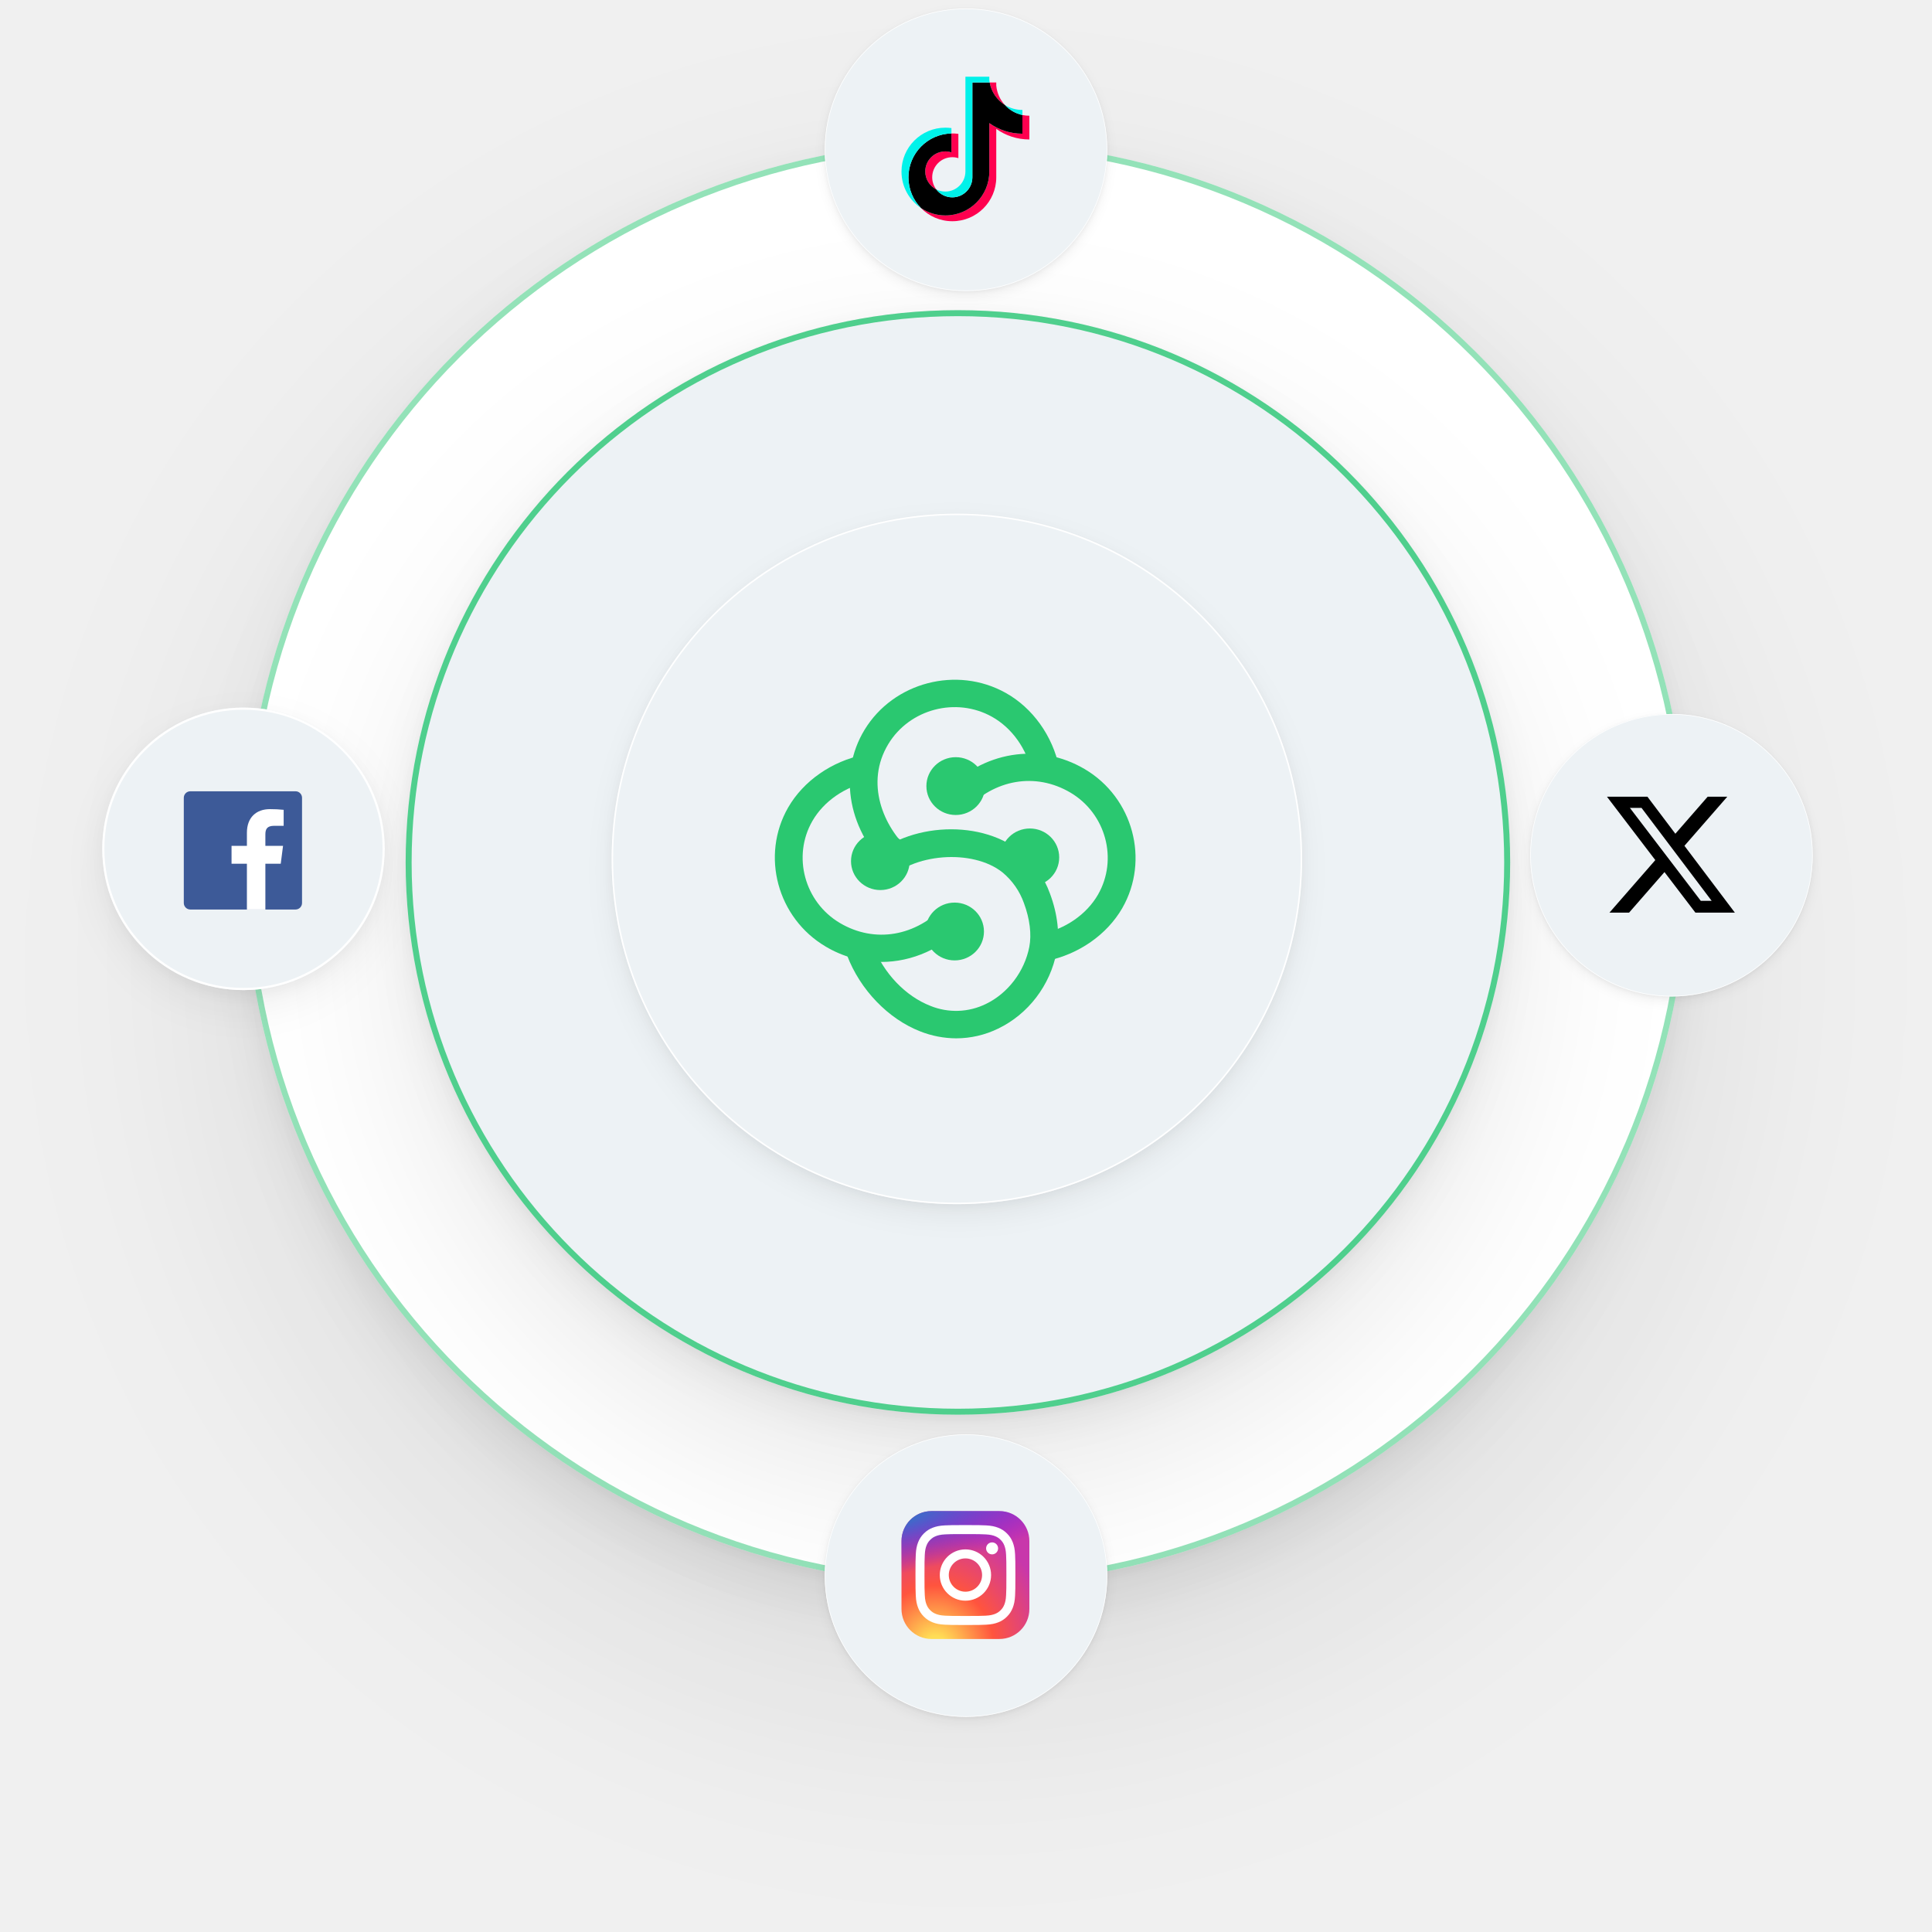
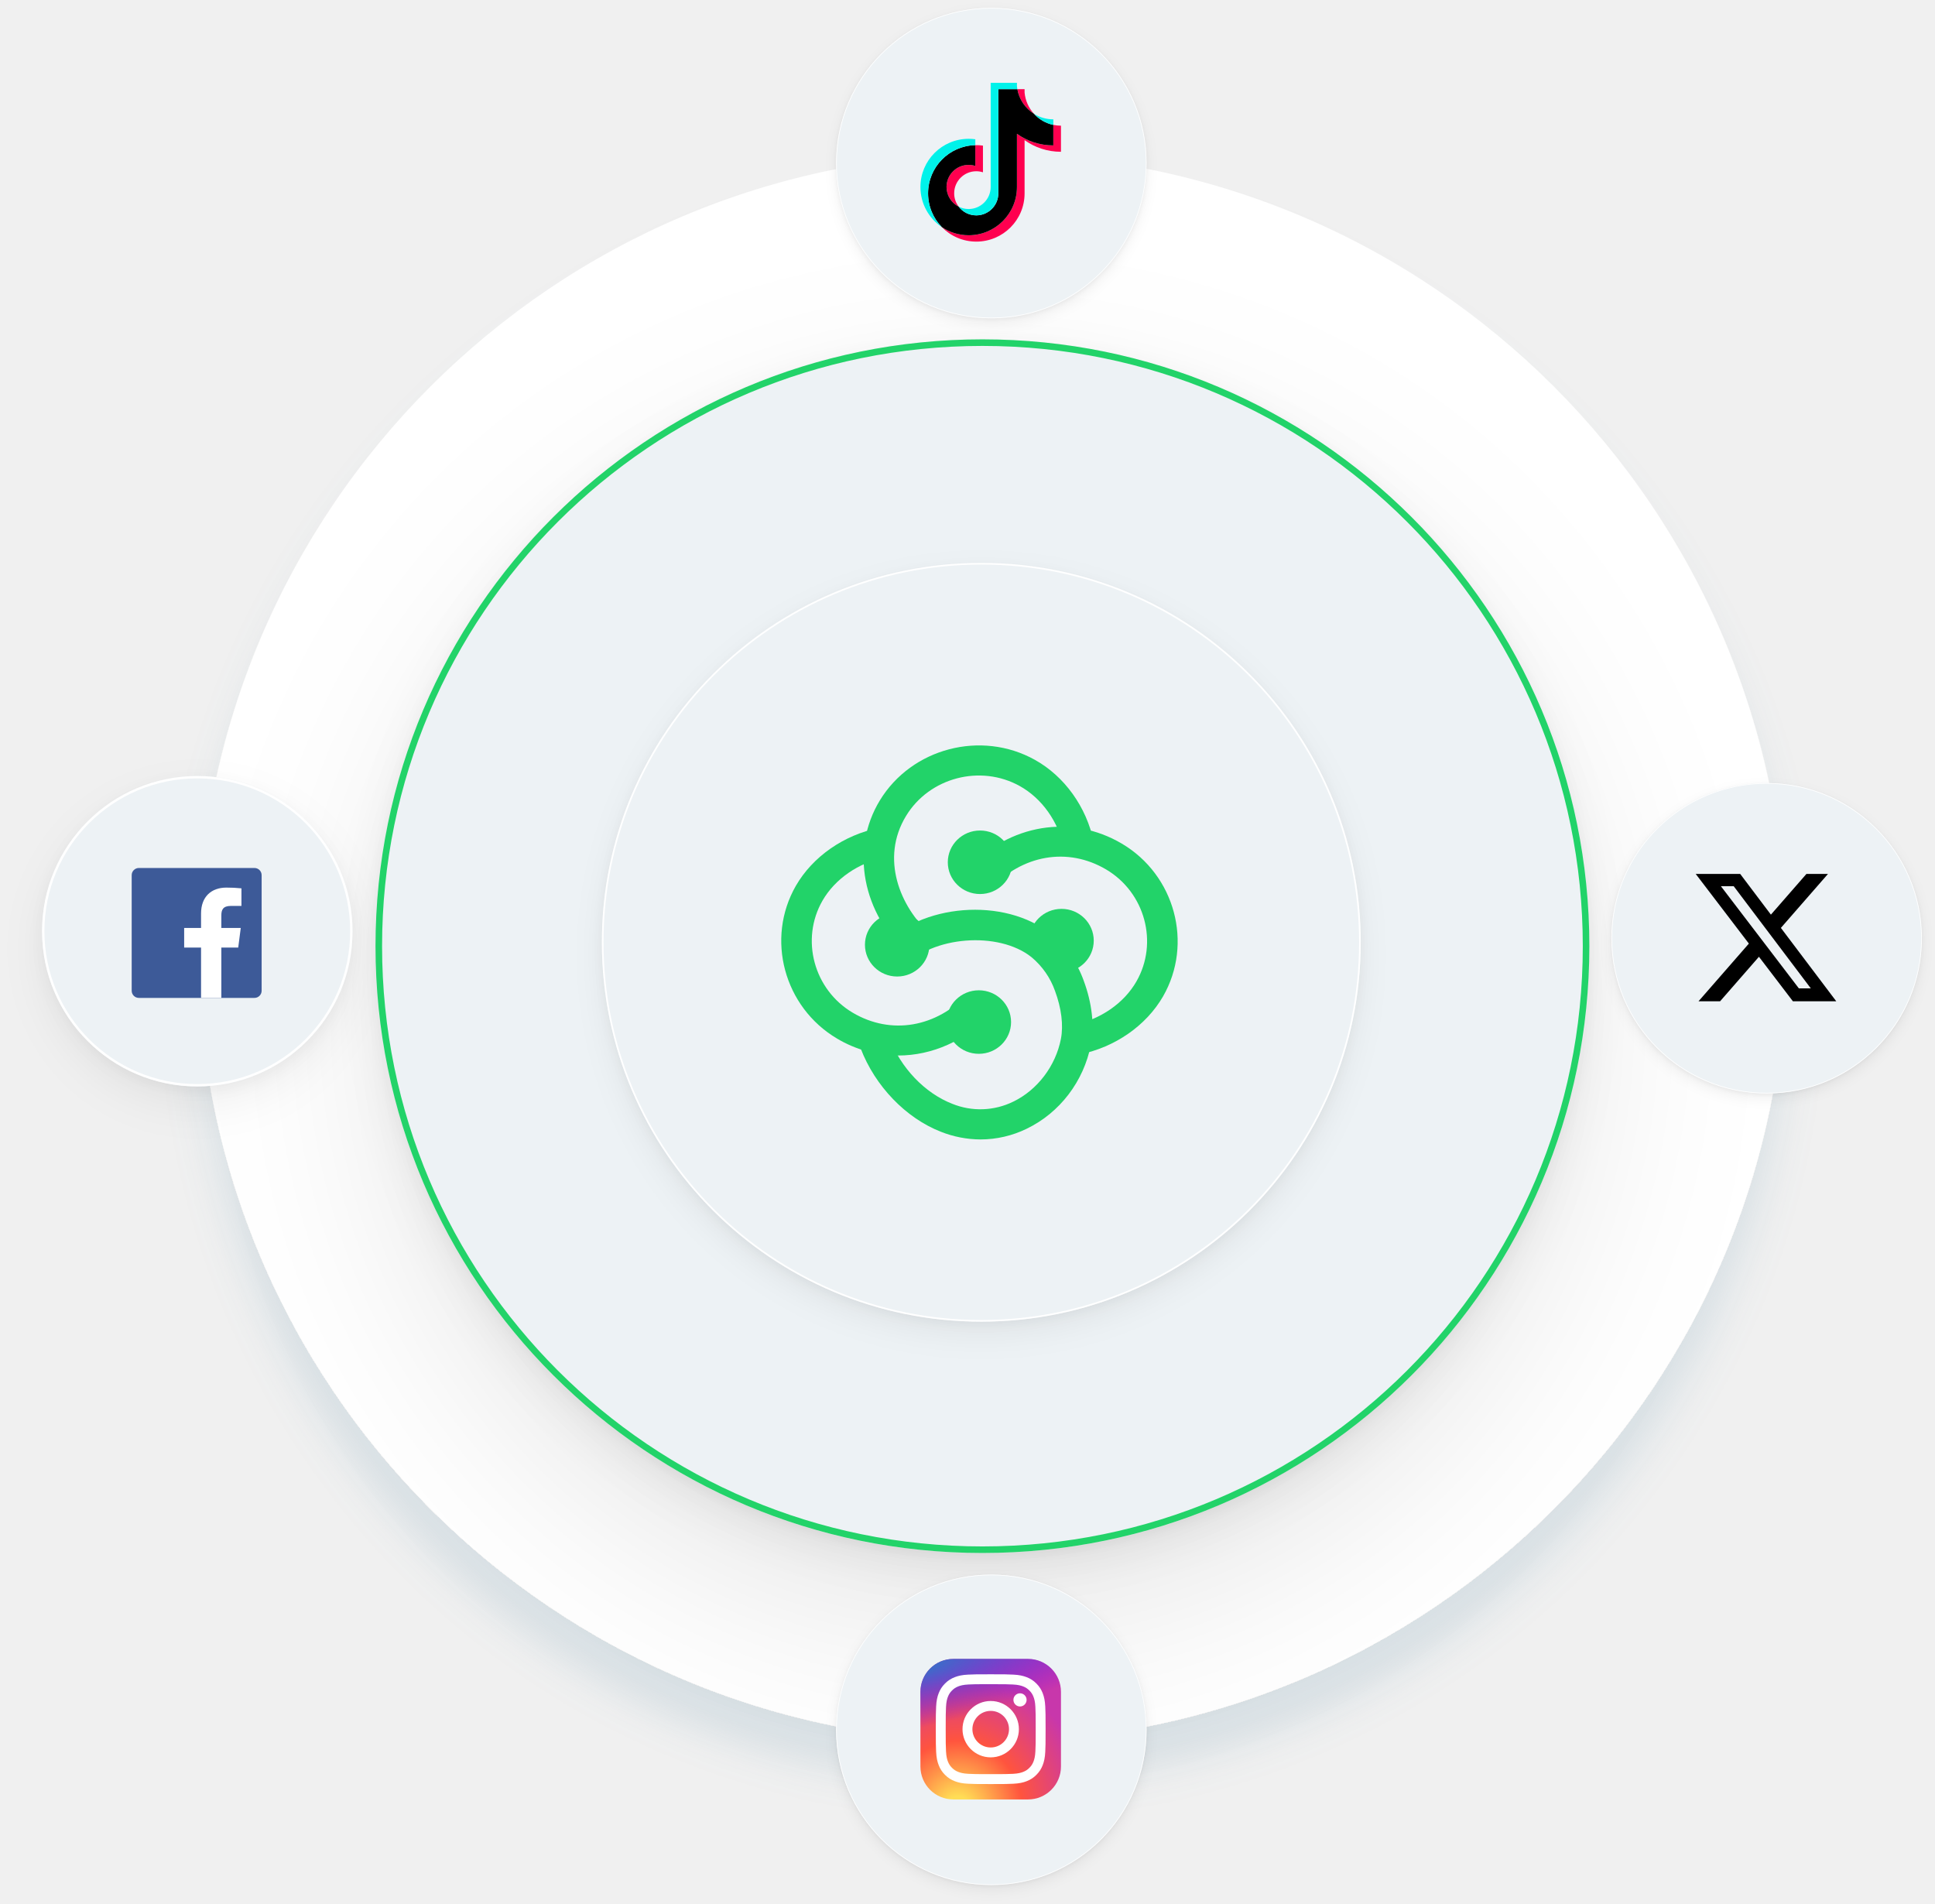
- <svg xmlns="http://www.w3.org/2000/svg" width="907" height="907" viewBox="0 0 907 907" fill="none">
-   <g filter="url(#filter0_ddd_202_2946)">
-     <ellipse cx="453.56" cy="405.234" rx="338.903" ry="338.903" fill="white" />
-     <path d="M791.06 405.234C791.06 591.63 639.957 742.735 453.56 742.735C267.164 742.735 116.06 591.63 116.06 405.234C116.06 218.838 267.164 67.734 453.56 67.734C639.957 67.734 791.06 218.838 791.06 405.234Z" stroke="#29C673" stroke-opacity="0.5" stroke-width="2.805" />
+ <svg xmlns="http://www.w3.org/2000/svg" width="736" height="724" viewBox="0 0 736 724" fill="none">
+   <g filter="url(#filter0_d_202_2946)">
+     <ellipse cx="377.376" cy="360.469" rx="302.023" ry="301.977" fill="white" />
  </g>
  <g filter="url(#filter1_ddd_202_2946)">
-     <ellipse cx="449.702" cy="404.884" rx="259.264" ry="259.264" fill="#EDF2F5" />
-     <path d="M707.563 404.884C707.563 547.297 592.115 662.746 449.702 662.746C307.289 662.746 191.84 547.297 191.84 404.884C191.84 262.471 307.289 147.022 449.702 147.022C592.115 147.022 707.563 262.471 707.563 404.884Z" stroke="#29C673" stroke-opacity="0.8" stroke-width="2.805" />
+     <ellipse cx="373.68" cy="359.897" rx="230.852" ry="230.816" fill="#EDF2F5" />
+     <path d="M603.283 359.897C603.283 486.683 500.486 589.464 373.68 589.464C246.873 589.464 144.077 486.683 144.077 359.897C144.077 233.11 246.873 130.329 373.68 130.329C500.486 130.329 603.283 233.11 603.283 359.897Z" stroke="#22D369" stroke-width="2.497" />
  </g>
  <g filter="url(#filter2_dd_202_2946)">
-     <ellipse cx="449.222" cy="403.221" rx="162.084" ry="162.084" fill="#EDF2F5" />
-     <path d="M610.955 403.221C610.955 492.544 538.544 564.954 449.222 564.954C359.899 564.954 287.488 492.544 287.488 403.221C287.488 313.898 359.899 241.487 449.222 241.487C538.544 241.487 610.955 313.898 610.955 403.221Z" stroke="white" stroke-width="0.701" />
+     <ellipse cx="373.252" cy="358.416" rx="144.321" ry="144.299" fill="#EDF2F5" />
+     <path d="M517.261 358.416C517.261 437.938 452.786 502.403 373.252 502.403C293.718 502.403 229.243 437.938 229.243 358.416C229.243 278.894 293.718 214.429 373.252 214.429C452.786 214.429 517.261 278.894 517.261 358.416Z" stroke="white" stroke-width="0.624" />
  </g>
  <g clip-path="url(#clip0_202_2946)">
-     <path d="M418.481 409.027C398.322 390.86 393.14 363.542 405.883 342.602C419.481 320.254 449.189 312.483 472.115 325.272C484.775 332.329 494.158 345.424 497.249 360.32L484.464 362.903C482.119 351.611 475.095 341.732 465.678 336.483C448.865 327.101 427.043 332.819 417.074 349.238C405.973 367.479 414.583 388.107 427.284 399.549L418.481 409.027Z" fill="#2AC870" />
-     <path d="M491.267 451.118L488.653 438.507C500.112 436.195 510.13 429.274 515.463 419.993C524.984 403.425 519.174 381.92 502.52 372.096C486.155 362.448 466.727 365.759 452.977 380.601L443.38 371.926C461.222 352.699 487.701 348.334 509.267 361.082C531.945 374.482 539.831 403.758 526.853 426.35C519.657 438.806 506.37 448.073 491.267 451.118Z" fill="#2AC870" />
-     <path d="M448.677 382.606C456.283 382.606 462.448 376.53 462.448 369.036C462.448 361.541 456.283 355.465 448.677 355.465C441.072 355.465 434.907 361.541 434.907 369.036C434.907 376.53 441.072 382.606 448.677 382.606Z" fill="#2AC870" />
-     <path d="M448.161 450.873C455.767 450.873 461.932 444.797 461.932 437.303C461.932 429.808 455.767 423.732 448.161 423.732C440.556 423.732 434.391 429.808 434.391 437.303C434.391 444.797 440.556 450.873 448.161 450.873Z" fill="#2AC870" />
-     <path d="M413.286 417.845C420.891 417.845 427.057 411.769 427.057 404.274C427.057 396.78 420.891 390.704 413.286 390.704C405.68 390.704 399.515 396.78 399.515 404.274C399.515 411.769 405.68 417.845 413.286 417.845Z" fill="#2AC870" />
-     <path d="M483.484 416.084C491.089 416.084 497.255 410.008 497.255 402.514C497.255 395.019 491.089 388.943 483.484 388.943C475.879 388.943 469.713 395.019 469.713 402.514C469.713 410.008 475.879 416.084 483.484 416.084Z" fill="#2AC870" />
-     <path d="M413.713 451.601C404.502 451.576 395.473 449.072 387.6 444.36C364.922 430.953 357.03 401.677 370.007 379.091C377.182 366.629 390.477 357.369 405.572 354.316L408.194 366.914C396.741 369.233 386.717 376.154 381.384 385.428C371.863 401.996 377.672 423.501 394.327 433.325C410.678 442.986 430.119 439.655 443.869 424.834L453.528 433.509C442.469 445.393 428.146 451.594 413.713 451.601Z" fill="#2AC870" />
-     <path d="M448.899 487.458C443.091 487.432 437.341 486.317 431.955 484.174C416.977 478.327 403.841 464.682 397.68 448.575L409.892 444.041C414.797 456.863 425.07 467.66 436.798 472.222C440.958 473.915 445.438 474.71 449.935 474.552C454.433 474.393 458.844 473.286 462.87 471.304C473.178 466.334 480.974 456.068 483.223 444.517C484.354 438.683 483.457 431.388 480.698 423.977C478.726 418.395 475.275 413.435 470.701 409.611C456.62 398.305 428.023 400.555 416.066 413.901C415.965 414.015 415.862 414.137 415.756 414.269L405.662 406.11C405.863 405.872 406.063 405.634 406.27 405.43C423.131 386.604 459.124 383.755 478.945 399.671C485.335 404.95 490.17 411.823 492.944 419.572C496.517 429.144 497.614 438.873 496.035 446.964C492.985 462.642 482.733 476.07 468.61 482.882C462.485 485.882 455.74 487.447 448.899 487.458Z" fill="#2AC870" />
+     <path d="M345.88 363.585C327.93 347.412 323.317 323.091 334.663 304.449C346.771 284.553 373.223 277.635 393.636 289.02C404.909 295.303 413.264 306.961 416.016 320.222L404.633 322.522C402.544 312.469 396.29 303.674 387.905 299.001C372.934 290.648 353.504 295.739 344.627 310.356C334.743 326.596 342.409 344.96 353.719 355.147L345.88 363.585Z" fill="#22D369" />
+     <path d="M410.689 401.058L408.361 389.83C418.565 387.772 427.485 381.61 432.233 373.348C440.711 358.598 435.538 339.453 420.709 330.706C406.137 322.117 388.838 325.065 376.595 338.278L368.05 330.555C383.936 313.438 407.513 309.552 426.717 320.901C446.909 332.831 453.931 358.894 442.375 379.008C435.968 390.096 424.137 398.346 410.689 401.058Z" fill="#22D369" />
+     <path d="M372.767 340.063C379.539 340.063 385.029 334.654 385.029 327.982C385.029 321.309 379.539 315.9 372.767 315.9C365.996 315.9 360.506 321.309 360.506 327.982C360.506 334.654 365.996 340.063 372.767 340.063Z" fill="#22D369" />
+     <path d="M372.308 400.84C379.08 400.84 384.57 395.431 384.57 388.758C384.57 382.086 379.08 376.677 372.308 376.677C365.536 376.677 360.046 382.086 360.046 388.758C360.046 395.431 365.536 400.84 372.308 400.84Z" fill="#22D369" />
+     <path d="M341.254 371.435C348.026 371.435 353.516 366.026 353.516 359.354C353.516 352.681 348.026 347.272 341.254 347.272C334.482 347.272 328.993 352.681 328.993 359.354C328.993 366.026 334.482 371.435 341.254 371.435Z" fill="#22D369" />
+     <path d="M403.76 369.868C410.532 369.868 416.021 364.459 416.021 357.786C416.021 351.114 410.532 345.705 403.76 345.705C396.988 345.705 391.498 351.114 391.498 357.786C391.498 364.459 396.988 369.868 403.76 369.868Z" fill="#22D369" />
+     <path d="M341.635 401.487C333.433 401.465 325.393 399.236 318.383 395.041C298.191 383.105 291.163 357.041 302.718 336.934C309.107 325.839 320.945 317.595 334.386 314.877L336.72 326.093C326.523 328.157 317.597 334.319 312.848 342.575C304.371 357.326 309.543 376.471 324.373 385.217C338.932 393.818 356.243 390.852 368.486 377.657L377.086 385.381C367.239 395.961 354.486 401.481 341.635 401.487Z" fill="#22D369" />
+     <path d="M372.965 433.41C367.793 433.387 362.673 432.395 357.878 430.487C344.541 425.281 332.845 413.133 327.359 398.794L338.232 394.757C342.6 406.172 351.747 415.784 362.19 419.846C365.894 421.354 369.883 422.061 373.888 421.92C377.892 421.779 381.82 420.793 385.405 419.029C394.583 414.604 401.524 405.464 403.527 395.18C404.534 389.987 403.736 383.492 401.279 376.895C399.523 371.925 396.45 367.509 392.377 364.105C379.839 354.039 354.376 356.043 343.73 367.925C343.64 368.026 343.548 368.134 343.454 368.251L334.466 360.988C334.645 360.776 334.823 360.564 335.007 360.383C350.021 343.623 382.069 341.086 399.718 355.256C405.408 359.956 409.712 366.074 412.183 372.973C415.365 381.495 416.341 390.157 414.935 397.359C412.219 411.317 403.091 423.272 390.516 429.337C385.062 432.007 379.056 433.401 372.965 433.41Z" fill="#22D369" />
  </g>
  <g filter="url(#filter3_dd_202_2946)">
-     <ellipse cx="453.502" cy="70.307" rx="66.307" ry="66.307" fill="#EDF2F5" />
-     <path d="M519.666 70.307C519.666 106.848 490.044 136.471 453.502 136.471C416.961 136.471 387.339 106.848 387.339 70.307C387.339 33.766 416.961 4.143 453.502 4.143C490.044 4.143 519.666 33.766 519.666 70.307Z" stroke="white" stroke-width="0.287" />
+     <ellipse cx="377.064" cy="62.032" rx="59.041" ry="59.032" fill="#EDF2F5" />
+     <path d="M435.977 62.032C435.977 94.563 409.601 120.935 377.064 120.935C344.527 120.935 318.151 94.563 318.151 62.032C318.151 29.5 344.527 3.128 377.064 3.128C409.601 3.128 435.977 29.5 435.977 62.032Z" stroke="white" stroke-width="0.255" />
  </g>
  <g clip-path="url(#clip1_202_2946)">
-     <path d="M467.707 60.506C472.087 63.636 477.453 65.477 483.248 65.477V54.331C482.151 54.331 481.057 54.217 479.984 53.989V62.763C474.189 62.763 468.824 60.922 464.443 57.793V80.539C464.443 91.918 455.214 101.142 443.83 101.142C439.582 101.142 435.634 99.859 432.354 97.657C436.097 101.483 441.317 103.856 447.092 103.856C458.477 103.856 467.707 94.632 467.707 83.252V60.506H467.707ZM471.733 49.261C469.495 46.817 468.025 43.658 467.707 40.166V38.732H464.614C465.392 43.17 468.048 46.962 471.733 49.261ZM439.554 88.926C438.304 87.287 437.628 85.281 437.631 83.22C437.631 78.016 441.852 73.796 447.06 73.796C448.031 73.795 448.996 73.944 449.921 74.237V62.842C448.84 62.694 447.749 62.631 446.658 62.654V71.524C445.733 71.23 444.767 71.082 443.796 71.082C438.588 71.082 434.367 75.302 434.367 80.507C434.367 84.187 436.477 87.373 439.554 88.926Z" fill="#FF004F" />
-     <path d="M464.443 57.792C468.825 60.922 474.19 62.763 479.985 62.763V53.989C476.75 53.3 473.886 51.611 471.733 49.261C468.048 46.962 465.393 43.17 464.614 38.732H456.49V83.252C456.471 88.442 452.257 92.645 447.06 92.645C443.998 92.645 441.277 91.186 439.554 88.925C436.478 87.373 434.367 84.187 434.367 80.507C434.367 75.302 438.589 71.083 443.797 71.083C444.794 71.083 445.756 71.238 446.658 71.524V62.654C435.474 62.885 426.479 72.019 426.479 83.252C426.479 88.86 428.719 93.943 432.355 97.658C435.634 99.859 439.582 101.143 443.83 101.143C455.214 101.143 464.444 91.918 464.444 80.539V57.793L464.443 57.792Z" fill="black" />
-     <path d="M479.985 53.989V51.617C477.068 51.621 474.208 50.805 471.733 49.261C473.924 51.658 476.809 53.311 479.985 53.989V53.989ZM464.614 38.732C464.54 38.308 464.483 37.881 464.443 37.452V36.018H453.226V80.539C453.208 85.729 448.994 89.931 443.796 89.931C442.323 89.933 440.87 89.589 439.554 88.926C441.277 91.186 443.998 92.644 447.06 92.644C452.257 92.644 456.471 88.442 456.49 83.252V38.732H464.614V38.732ZM446.659 62.654V60.129C445.721 60.001 444.776 59.936 443.83 59.937C432.445 59.937 423.216 69.161 423.216 80.539C423.216 87.673 426.843 93.959 432.355 97.657C428.72 93.943 426.48 88.859 426.48 83.252C426.48 72.019 435.474 62.885 446.659 62.654Z" fill="#00F2EA" />
+     <path d="M389.712 53.306C393.612 56.092 398.39 57.731 403.55 57.731V47.808C402.574 47.808 401.6 47.706 400.644 47.504V55.315C395.484 55.315 390.707 53.676 386.806 50.89V71.141C386.806 81.271 378.588 89.483 368.451 89.483C364.669 89.483 361.154 88.341 358.233 86.381C361.566 89.786 366.215 91.899 371.357 91.899C381.494 91.899 389.712 83.687 389.712 73.556V53.306H389.712ZM393.297 43.295C391.304 41.118 389.995 38.306 389.712 35.197V33.921H386.958C387.651 37.872 390.016 41.248 393.297 43.295ZM364.645 78.607C363.531 77.148 362.929 75.363 362.932 73.527C362.932 68.894 366.691 65.137 371.328 65.137C372.192 65.137 373.051 65.27 373.875 65.531V55.385C372.912 55.254 371.941 55.197 370.97 55.218V63.115C370.146 62.853 369.286 62.721 368.422 62.722C363.785 62.722 360.026 66.478 360.026 71.112C360.026 74.388 361.905 77.225 364.645 78.607Z" fill="#FF004F" />
+     <path d="M386.806 50.89C390.708 53.676 395.485 55.315 400.645 55.315V47.504C397.764 46.891 395.215 45.387 393.297 43.295C390.016 41.248 387.652 37.872 386.958 33.921H379.725V73.556C379.708 78.177 375.956 81.918 371.328 81.918C368.602 81.918 366.179 80.619 364.645 78.607C361.905 77.225 360.026 74.388 360.026 71.112C360.026 66.479 363.785 62.722 368.422 62.722C369.311 62.722 370.167 62.86 370.97 63.115V55.218C361.012 55.424 353.003 63.556 353.003 73.556C353.003 78.549 354.997 83.074 358.234 86.381C361.154 88.34 364.67 89.484 368.452 89.484C378.589 89.484 386.807 81.271 386.807 71.141V50.89L386.806 50.89Z" fill="black" />
+     <path d="M400.644 47.504V45.392C398.047 45.396 395.501 44.669 393.297 43.295C395.248 45.429 397.817 46.901 400.644 47.504V47.504ZM386.958 33.921C386.892 33.543 386.841 33.163 386.806 32.781V31.505H376.818V71.141C376.802 75.761 373.05 79.502 368.422 79.502C367.11 79.504 365.816 79.198 364.644 78.607C366.179 80.619 368.601 81.918 371.328 81.918C375.955 81.918 379.708 78.177 379.724 73.556V33.921H386.958V33.921ZM370.971 55.218V52.97C370.136 52.856 369.295 52.799 368.452 52.799C358.314 52.799 350.097 61.011 350.097 71.141C350.097 77.492 353.326 83.088 358.234 86.381C354.997 83.074 353.003 78.548 353.003 73.556C353.003 63.556 361.012 55.424 370.971 55.218Z" fill="#00F2EA" />
  </g>
  <g filter="url(#filter4_dd_202_2946)">
-     <ellipse cx="453.502" cy="739.693" rx="66.307" ry="66.307" fill="#EDF2F5" />
-     <path d="M519.666 739.693C519.666 776.234 490.044 805.856 453.502 805.856C416.961 805.856 387.339 776.234 387.339 739.693C387.339 703.152 416.961 673.529 453.502 673.529C490.044 673.529 519.666 703.152 519.666 739.693Z" stroke="white" stroke-width="0.287" />
+     <ellipse cx="377.064" cy="657.969" rx="59.041" ry="59.032" fill="#EDF2F5" />
+     <path d="M435.977 657.968C435.977 690.5 409.601 716.872 377.064 716.872C344.527 716.872 318.151 690.5 318.151 657.968C318.151 625.437 344.527 599.065 377.064 599.065C409.601 599.065 435.977 625.437 435.977 657.968Z" stroke="white" stroke-width="0.255" />
  </g>
  <g clip-path="url(#clip2_202_2946)">
-     <path d="M469.18 709.406H437.286C429.515 709.406 423.216 715.706 423.216 723.477V755.37C423.216 763.141 429.515 769.441 437.286 769.441H469.18C476.951 769.441 483.25 763.141 483.25 755.37V723.477C483.25 715.706 476.951 709.406 469.18 709.406Z" fill="url(#paint0_radial_202_2946)" />
-     <path d="M469.18 709.406H437.286C429.515 709.406 423.216 715.706 423.216 723.477V755.37C423.216 763.141 429.515 769.441 437.286 769.441H469.18C476.951 769.441 483.25 763.141 483.25 755.37V723.477C483.25 715.706 476.951 709.406 469.18 709.406Z" fill="url(#paint1_radial_202_2946)" />
-     <path d="M453.235 715.973C446.867 715.973 446.067 716.001 443.566 716.114C441.069 716.229 439.365 716.624 437.874 717.204C436.331 717.803 435.023 718.604 433.72 719.908C432.415 721.212 431.614 722.52 431.013 724.062C430.431 725.553 430.036 727.258 429.923 729.754C429.812 732.255 429.782 733.055 429.782 739.424C429.782 745.793 429.81 746.59 429.924 749.091C430.039 751.588 430.434 753.292 431.013 754.783C431.613 756.326 432.414 757.634 433.718 758.937C435.021 760.242 436.33 761.045 437.871 761.644C439.363 762.224 441.068 762.619 443.564 762.733C446.065 762.847 446.864 762.875 453.233 762.875C459.602 762.875 460.399 762.847 462.9 762.733C465.397 762.619 467.103 762.224 468.595 761.644C470.137 761.045 471.443 760.242 472.746 758.937C474.051 757.634 474.852 756.326 475.453 754.784C476.029 753.292 476.425 751.587 476.543 749.092C476.655 746.59 476.684 745.793 476.684 739.424C476.684 733.055 476.655 732.256 476.543 729.754C476.425 727.258 476.029 725.554 475.453 724.063C474.852 722.52 474.051 721.212 472.746 719.908C471.442 718.604 470.137 717.802 468.594 717.204C467.099 716.624 465.394 716.229 462.897 716.114C460.395 716.001 459.599 715.973 453.228 715.973H453.235ZM451.132 720.199C451.756 720.198 452.453 720.199 453.235 720.199C459.497 720.199 460.239 720.221 462.712 720.334C464.998 720.438 466.239 720.82 467.066 721.141C468.16 721.566 468.94 722.074 469.761 722.895C470.582 723.716 471.09 724.498 471.516 725.592C471.837 726.418 472.219 727.659 472.323 729.945C472.436 732.417 472.46 733.16 472.46 739.419C472.46 745.677 472.436 746.42 472.323 748.892C472.219 751.178 471.837 752.419 471.516 753.245C471.091 754.339 470.582 755.119 469.761 755.939C468.94 756.76 468.161 757.268 467.066 757.693C466.24 758.015 464.998 758.396 462.712 758.501C460.239 758.613 459.497 758.638 453.235 758.638C446.973 758.638 446.231 758.613 443.759 758.501C441.473 758.396 440.232 758.014 439.404 757.692C438.31 757.267 437.528 756.759 436.708 755.939C435.887 755.118 435.379 754.338 434.953 753.243C434.632 752.417 434.249 751.176 434.145 748.89C434.033 746.418 434.01 745.675 434.01 739.413C434.01 733.15 434.033 732.412 434.145 729.939C434.25 727.653 434.632 726.412 434.953 725.585C435.378 724.491 435.887 723.709 436.708 722.888C437.529 722.068 438.31 721.559 439.405 721.134C440.231 720.811 441.473 720.43 443.759 720.325C445.923 720.227 446.761 720.198 451.132 720.193V720.199ZM465.753 724.093C464.2 724.093 462.939 725.352 462.939 726.906C462.939 728.459 464.2 729.72 465.753 729.72C467.307 729.72 468.568 728.459 468.568 726.906C468.568 725.352 467.307 724.092 465.753 724.092V724.093ZM453.235 727.381C446.585 727.381 441.192 732.773 441.192 739.424C441.192 746.075 446.585 751.465 453.235 751.465C459.886 751.465 465.277 746.075 465.277 739.424C465.277 732.773 459.886 727.381 453.235 727.381H453.235ZM453.235 731.607C457.552 731.607 461.052 735.106 461.052 739.424C461.052 743.741 457.552 747.241 453.235 747.241C448.918 747.241 445.418 743.741 445.418 739.424C445.418 735.106 448.918 731.607 453.235 731.607Z" fill="white" />
+     <path d="M391.024 631.005H362.625C355.706 631.005 350.097 636.614 350.097 643.532V671.926C350.097 678.844 355.706 684.453 362.625 684.453H391.024C397.943 684.453 403.552 678.844 403.552 671.926V643.532C403.552 636.614 397.943 631.005 391.024 631.005Z" fill="url(#paint0_radial_202_2946)" />
+     <path d="M391.024 631.005H362.625C355.706 631.005 350.097 636.614 350.097 643.532V671.926C350.097 678.844 355.706 684.453 362.625 684.453H391.024C397.943 684.453 403.552 678.844 403.552 671.926V643.532C403.552 636.614 397.943 631.005 391.024 631.005Z" fill="url(#paint1_radial_202_2946)" />
+     <path d="M376.826 636.851C371.155 636.851 370.444 636.876 368.216 636.977C365.993 637.079 364.476 637.431 363.148 637.947C361.775 638.48 360.61 639.194 359.449 640.354C358.288 641.515 357.574 642.68 357.039 644.052C356.521 645.38 356.169 646.898 356.069 649.12C355.969 651.347 355.943 652.059 355.943 657.729C355.943 663.399 355.968 664.109 356.069 666.335C356.172 668.558 356.524 670.075 357.04 671.403C357.573 672.776 358.287 673.941 359.448 675.101C360.608 676.263 361.773 676.978 363.146 677.511C364.474 678.027 365.992 678.379 368.215 678.481C370.442 678.582 371.153 678.607 376.824 678.607C382.495 678.607 383.205 678.582 385.432 678.481C387.655 678.379 389.174 678.027 390.503 677.511C391.876 676.978 393.039 676.263 394.199 675.101C395.361 673.941 396.074 672.776 396.609 671.403C397.122 670.075 397.475 668.558 397.579 666.336C397.679 664.109 397.705 663.399 397.705 657.729C397.705 652.059 397.679 651.347 397.579 649.12C397.475 646.897 397.122 645.38 396.609 644.053C396.074 642.68 395.361 641.515 394.199 640.354C393.038 639.193 391.876 638.48 390.501 637.947C389.17 637.431 387.652 637.079 385.429 636.977C383.202 636.876 382.493 636.851 376.82 636.851H376.826ZM374.953 640.613C375.509 640.612 376.129 640.613 376.826 640.613C382.402 640.613 383.062 640.633 385.264 640.733C387.3 640.826 388.405 641.166 389.141 641.452C390.116 641.831 390.81 642.283 391.541 643.014C392.272 643.745 392.724 644.441 393.103 645.415C393.389 646.15 393.73 647.255 393.822 649.29C393.922 651.491 393.944 652.152 393.944 657.724C393.944 663.296 393.922 663.957 393.822 666.158C393.729 668.193 393.389 669.298 393.103 670.033C392.725 671.008 392.272 671.702 391.541 672.432C390.81 673.163 390.116 673.615 389.141 673.993C388.406 674.28 387.3 674.62 385.264 674.713C383.063 674.813 382.402 674.834 376.826 674.834C371.251 674.834 370.59 674.813 368.389 674.713C366.353 674.619 365.248 674.279 364.511 673.993C363.537 673.614 362.841 673.162 362.11 672.431C361.379 671.701 360.927 671.007 360.547 670.032C360.261 669.297 359.921 668.192 359.828 666.156C359.728 663.955 359.708 663.294 359.708 657.719C359.708 652.144 359.728 651.486 359.828 649.285C359.921 647.249 360.261 646.145 360.547 645.409C360.926 644.434 361.379 643.738 362.11 643.008C362.841 642.277 363.537 641.825 364.511 641.445C365.247 641.158 366.353 640.819 368.389 640.726C370.315 640.638 371.061 640.612 374.953 640.608V640.613ZM387.973 644.08C386.589 644.08 385.467 645.201 385.467 646.584C385.467 647.967 386.589 649.09 387.973 649.09C389.356 649.09 390.478 647.967 390.478 646.584C390.478 645.201 389.356 644.079 387.973 644.079V644.08ZM376.826 647.007C370.904 647.007 366.103 651.808 366.103 657.729C366.103 663.65 370.904 668.448 376.826 668.448C382.748 668.448 387.548 663.65 387.548 657.729C387.548 651.808 382.748 647.007 376.826 647.007H376.826ZM376.826 650.769C380.67 650.769 383.787 653.885 383.787 657.729C383.787 661.572 380.67 664.688 376.826 664.688C372.982 664.688 369.866 661.572 369.866 657.729C369.866 653.885 372.982 650.769 376.826 650.769Z" fill="white" />
  </g>
  <g filter="url(#filter5_dd_202_2946)">
-     <ellipse cx="114.307" cy="398.496" rx="66.307" ry="66.307" fill="#EDF2F5" />
-     <path d="M180.114 398.496C180.114 434.841 150.651 464.303 114.307 464.303C77.963 464.303 48.5 434.841 48.5 398.496C48.5 362.152 77.963 332.689 114.307 332.689C150.651 332.689 180.114 362.152 180.114 398.496Z" stroke="white" />
+     <ellipse cx="75.04" cy="354.21" rx="59.041" ry="59.032" fill="#EDF2F5" />
+     <path d="M133.636 354.21C133.636 386.566 107.402 412.796 75.04 412.796C42.679 412.796 16.445 386.566 16.445 354.21C16.445 321.854 42.679 295.624 75.04 295.624C107.402 295.624 133.636 321.854 133.636 354.21Z" stroke="white" stroke-width="0.89" />
  </g>
-   <path d="M138.731 371.476H89.348C87.657 371.476 86.286 372.847 86.286 374.539V423.922C86.286 425.613 87.657 426.985 89.348 426.985H138.731C140.423 426.985 141.794 425.613 141.794 423.922V374.539C141.794 372.847 140.423 371.476 138.731 371.476Z" fill="#3D5A98" />
-   <path d="M124.582 426.98V405.485H131.795L132.874 397.108H124.582V391.761C124.582 389.336 125.257 387.681 128.733 387.681H133.169V380.176C131.021 379.952 128.862 379.846 126.702 379.857C120.314 379.857 115.914 383.75 115.914 390.931V397.108H108.701V405.485H115.914V426.98H124.582Z" fill="white" />
+   <path d="M96.788 330.155H52.817C51.311 330.155 50.09 331.375 50.09 332.881V376.846C50.09 378.352 51.311 379.572 52.817 379.572H96.788C98.294 379.572 99.515 378.352 99.515 376.846V332.881C99.515 331.375 98.294 330.155 96.788 330.155Z" fill="#3D5A98" />
+   <path d="M84.189 379.568V360.431H90.612L91.573 352.974H84.189V348.214C84.189 346.055 84.791 344.581 87.885 344.581H91.836V337.9C89.923 337.701 88.001 337.606 86.077 337.616C80.389 337.616 76.472 341.082 76.472 347.474V352.974H70.049V360.431H76.472V379.568H84.189Z" fill="white" />
  <g filter="url(#filter6_dd_202_2946)">
-     <ellipse cx="784.693" cy="401.498" rx="66.307" ry="66.307" fill="#EDF2F5" />
-     <path d="M850.856 401.498C850.856 438.039 821.234 467.662 784.693 467.662C748.152 467.662 718.529 438.039 718.529 401.498C718.529 364.957 748.152 335.334 784.693 335.334C821.234 335.334 850.856 364.957 850.856 401.498Z" stroke="white" stroke-width="0.287" />
+     <ellipse cx="671.959" cy="356.882" rx="59.041" ry="59.032" fill="#EDF2F5" />
+     <path d="M730.872 356.882C730.872 389.414 704.496 415.786 671.959 415.786C639.423 415.786 613.047 389.414 613.047 356.882C613.047 324.351 639.423 297.979 671.959 297.979C704.496 297.979 730.872 324.351 730.872 356.882Z" stroke="white" stroke-width="0.255" />
  </g>
  <g clip-path="url(#clip3_202_2946)">
-     <path d="M801.683 374.026H810.891L790.78 397.072L814.441 428.432H795.916L781.407 409.409L764.803 428.432H755.592L777.103 403.78L754.406 374.026H773.403L786.517 391.41L801.683 374.026ZM798.457 422.909H803.56L770.627 379.26H765.156L798.457 422.909Z" fill="black" />
+     <path d="M687.088 332.424H695.287L677.379 352.942L698.448 380.861H681.953L669.034 363.925L654.25 380.861H646.048L665.202 358.914L644.992 332.424H661.907L673.584 347.901L687.088 332.424ZM684.215 375.944H688.759L659.435 337.084H654.564L684.215 375.944Z" fill="black" />
  </g>
  <defs>
-     <filter id="filter0_ddd_202_2946" x="0.878" y="0.908" width="905.365" height="905.366" filterUnits="userSpaceOnUse" color-interpolation-filters="sRGB">
+     <filter id="filter0_d_202_2946" x="60.006" y="58.492" width="634.739" height="634.647" filterUnits="userSpaceOnUse" color-interpolation-filters="sRGB">
      <feFlood flood-opacity="0" result="BackgroundImageFix" />
      <feColorMatrix in="SourceAlpha" type="matrix" values="0 0 0 0 0 0 0 0 0 0 0 0 0 0 0 0 0 0 127 0" result="hardAlpha" />
-       <feOffset dy="3.216" />
-       <feGaussianBlur stdDeviation="3.783" />
+       <feOffset dy="15.347" />
+       <feGaussianBlur stdDeviation="7.673" />
+       <feComposite in2="hardAlpha" operator="out" />
+       <feColorMatrix type="matrix" values="0 0 0 0 0.168 0 0 0 0 0.437 0 0 0 0 0.583 0 0 0 0.12 0" />
+       <feBlend mode="normal" in2="BackgroundImageFix" result="effect1_dropShadow_202_2946" />
+       <feBlend mode="normal" in="SourceGraphic" in2="effect1_dropShadow_202_2946" result="shape" />
+     </filter>
+     <filter id="filter1_ddd_202_2946" x="75.071" y="90.12" width="597.218" height="597.147" filterUnits="userSpaceOnUse" color-interpolation-filters="sRGB">
+       <feFlood flood-opacity="0" result="BackgroundImageFix" />
+       <feColorMatrix in="SourceAlpha" type="matrix" values="0 0 0 0 0 0 0 0 0 0 0 0 0 0 0 0 0 0 127 0" result="hardAlpha" />
+       <feOffset dy="1.915" />
+       <feGaussianBlur stdDeviation="2.253" />
      <feColorMatrix type="matrix" values="0 0 0 0 0 0 0 0 0 0 0 0 0 0 0 0 0 0 0.036 0" />
      <feBlend mode="normal" in2="BackgroundImageFix" result="effect1_dropShadow_202_2946" />
      <feColorMatrix in="SourceAlpha" type="matrix" values="0 0 0 0 0 0 0 0 0 0 0 0 0 0 0 0 0 0 127 0" result="hardAlpha" />
-       <feOffset dy="10.801" />
-       <feGaussianBlur stdDeviation="12.707" />
+       <feOffset dy="6.432" />
+       <feGaussianBlur stdDeviation="7.567" />
      <feColorMatrix type="matrix" values="0 0 0 0 0 0 0 0 0 0 0 0 0 0 0 0 0 0 0.054 0" />
      <feBlend mode="normal" in2="effect1_dropShadow_202_2946" result="effect2_dropShadow_202_2946" />
      <feColorMatrix in="SourceAlpha" type="matrix" values="0 0 0 0 0 0 0 0 0 0 0 0 0 0 0 0 0 0 127 0" result="hardAlpha" />
-       <feOffset dy="48.356" />
-       <feGaussianBlur stdDeviation="56.89" />
+       <feOffset dy="28.797" />
+       <feGaussianBlur stdDeviation="33.879" />
      <feColorMatrix type="matrix" values="0 0 0 0 0 0 0 0 0 0 0 0 0 0 0 0 0 0 0.09 0" />
      <feBlend mode="normal" in2="effect2_dropShadow_202_2946" result="effect3_dropShadow_202_2946" />
      <feBlend mode="normal" in="SourceGraphic" in2="effect3_dropShadow_202_2946" result="shape" />
    </filter>
-     <filter id="filter1_ddd_202_2946" x="114.329" y="101.857" width="670.745" height="670.746" filterUnits="userSpaceOnUse" color-interpolation-filters="sRGB">
+     <filter id="filter2_dd_202_2946" x="217.775" y="207.702" width="310.954" height="310.91" filterUnits="userSpaceOnUse" color-interpolation-filters="sRGB">
      <feFlood flood-opacity="0" result="BackgroundImageFix" />
      <feColorMatrix in="SourceAlpha" type="matrix" values="0 0 0 0 0 0 0 0 0 0 0 0 0 0 0 0 0 0 127 0" result="hardAlpha" />
-       <feOffset dy="2.151" />
-       <feGaussianBlur stdDeviation="2.531" />
+       <feOffset dy="1.412" />
+       <feGaussianBlur stdDeviation="1.661" />
      <feColorMatrix type="matrix" values="0 0 0 0 0 0 0 0 0 0 0 0 0 0 0 0 0 0 0.036 0" />
      <feBlend mode="normal" in2="BackgroundImageFix" result="effect1_dropShadow_202_2946" />
      <feColorMatrix in="SourceAlpha" type="matrix" values="0 0 0 0 0 0 0 0 0 0 0 0 0 0 0 0 0 0 127 0" result="hardAlpha" />
-       <feOffset dy="7.225" />
-       <feGaussianBlur stdDeviation="8.5" />
-       <feColorMatrix type="matrix" values="0 0 0 0 0 0 0 0 0 0 0 0 0 0 0 0 0 0 0.054 0" />
-       <feBlend mode="normal" in2="effect1_dropShadow_202_2946" result="effect2_dropShadow_202_2946" />
-       <feColorMatrix in="SourceAlpha" type="matrix" values="0 0 0 0 0 0 0 0 0 0 0 0 0 0 0 0 0 0 127 0" result="hardAlpha" />
-       <feOffset dy="32.346" />
-       <feGaussianBlur stdDeviation="38.054" />
-       <feColorMatrix type="matrix" values="0 0 0 0 0 0 0 0 0 0 0 0 0 0 0 0 0 0 0.09 0" />
-       <feBlend mode="normal" in2="effect2_dropShadow_202_2946" result="effect3_dropShadow_202_2946" />
-       <feBlend mode="normal" in="SourceGraphic" in2="effect3_dropShadow_202_2946" result="shape" />
-     </filter>
-     <filter id="filter2_dd_202_2946" x="274.607" y="233.932" width="349.23" height="349.23" filterUnits="userSpaceOnUse" color-interpolation-filters="sRGB">
-       <feFlood flood-opacity="0" result="BackgroundImageFix" />
-       <feColorMatrix in="SourceAlpha" type="matrix" values="0 0 0 0 0 0 0 0 0 0 0 0 0 0 0 0 0 0 127 0" result="hardAlpha" />
-       <feOffset dy="1.586" />
-       <feGaussianBlur stdDeviation="1.865" />
-       <feColorMatrix type="matrix" values="0 0 0 0 0 0 0 0 0 0 0 0 0 0 0 0 0 0 0.036 0" />
-       <feBlend mode="normal" in2="BackgroundImageFix" result="effect1_dropShadow_202_2946" />
-       <feColorMatrix in="SourceAlpha" type="matrix" values="0 0 0 0 0 0 0 0 0 0 0 0 0 0 0 0 0 0 127 0" result="hardAlpha" />
-       <feOffset dy="5.326" />
-       <feGaussianBlur stdDeviation="6.265" />
+       <feOffset dy="4.741" />
+       <feGaussianBlur stdDeviation="5.578" />
      <feColorMatrix type="matrix" values="0 0 0 0 0 0 0 0 0 0 0 0 0 0 0 0 0 0 0.054 0" />
      <feBlend mode="normal" in2="effect1_dropShadow_202_2946" result="effect2_dropShadow_202_2946" />
      <feBlend mode="normal" in="SourceGraphic" in2="effect2_dropShadow_202_2946" result="shape" />
    </filter>
-     <filter id="filter3_dd_202_2946" x="382.069" y="1.052" width="142.867" height="142.867" filterUnits="userSpaceOnUse" color-interpolation-filters="sRGB">
+     <filter id="filter3_dd_202_2946" x="313.46" y="0.376" width="127.209" height="127.191" filterUnits="userSpaceOnUse" color-interpolation-filters="sRGB">
      <feFlood flood-opacity="0" result="BackgroundImageFix" />
      <feColorMatrix in="SourceAlpha" type="matrix" values="0 0 0 0 0 0 0 0 0 0 0 0 0 0 0 0 0 0 127 0" result="hardAlpha" />
-       <feOffset dy="0.649" />
-       <feGaussianBlur stdDeviation="0.763" />
+       <feOffset dy="0.577" />
+       <feGaussianBlur stdDeviation="0.679" />
      <feColorMatrix type="matrix" values="0 0 0 0 0 0 0 0 0 0 0 0 0 0 0 0 0 0 0.036 0" />
      <feBlend mode="normal" in2="BackgroundImageFix" result="effect1_dropShadow_202_2946" />
      <feColorMatrix in="SourceAlpha" type="matrix" values="0 0 0 0 0 0 0 0 0 0 0 0 0 0 0 0 0 0 127 0" result="hardAlpha" />
-       <feOffset dy="2.179" />
-       <feGaussianBlur stdDeviation="2.563" />
+       <feOffset dy="1.94" />
+       <feGaussianBlur stdDeviation="2.282" />
      <feColorMatrix type="matrix" values="0 0 0 0 0 0 0 0 0 0 0 0 0 0 0 0 0 0 0.054 0" />
      <feBlend mode="normal" in2="effect1_dropShadow_202_2946" result="effect2_dropShadow_202_2946" />
      <feBlend mode="normal" in="SourceGraphic" in2="effect2_dropShadow_202_2946" result="shape" />
    </filter>
-     <filter id="filter4_dd_202_2946" x="382.069" y="670.438" width="142.867" height="142.867" filterUnits="userSpaceOnUse" color-interpolation-filters="sRGB">
+     <filter id="filter4_dd_202_2946" x="313.46" y="596.313" width="127.209" height="127.191" filterUnits="userSpaceOnUse" color-interpolation-filters="sRGB">
      <feFlood flood-opacity="0" result="BackgroundImageFix" />
      <feColorMatrix in="SourceAlpha" type="matrix" values="0 0 0 0 0 0 0 0 0 0 0 0 0 0 0 0 0 0 127 0" result="hardAlpha" />
-       <feOffset dy="0.649" />
-       <feGaussianBlur stdDeviation="0.763" />
+       <feOffset dy="0.577" />
+       <feGaussianBlur stdDeviation="0.679" />
      <feColorMatrix type="matrix" values="0 0 0 0 0 0 0 0 0 0 0 0 0 0 0 0 0 0 0.036 0" />
      <feBlend mode="normal" in2="BackgroundImageFix" result="effect1_dropShadow_202_2946" />
      <feColorMatrix in="SourceAlpha" type="matrix" values="0 0 0 0 0 0 0 0 0 0 0 0 0 0 0 0 0 0 127 0" result="hardAlpha" />
-       <feOffset dy="2.179" />
-       <feGaussianBlur stdDeviation="2.563" />
+       <feOffset dy="1.94" />
+       <feGaussianBlur stdDeviation="2.282" />
      <feColorMatrix type="matrix" values="0 0 0 0 0 0 0 0 0 0 0 0 0 0 0 0 0 0 0.054 0" />
      <feBlend mode="normal" in2="effect1_dropShadow_202_2946" result="effect2_dropShadow_202_2946" />
      <feBlend mode="normal" in="SourceGraphic" in2="effect2_dropShadow_202_2946" result="shape" />
    </filter>
-     <filter id="filter5_dd_202_2946" x="30.131" y="321.915" width="168.352" height="168.352" filterUnits="userSpaceOnUse" color-interpolation-filters="sRGB">
+     <filter id="filter5_dd_202_2946" x="0.092" y="286.031" width="149.898" height="149.88" filterUnits="userSpaceOnUse" color-interpolation-filters="sRGB">
      <feFlood flood-opacity="0" result="BackgroundImageFix" />
      <feColorMatrix in="SourceAlpha" type="matrix" values="0 0 0 0 0 0 0 0 0 0 0 0 0 0 0 0 0 0 127 0" result="hardAlpha" />
-       <feOffset dy="2.261" />
-       <feGaussianBlur stdDeviation="2.66" />
+       <feOffset dy="2.013" />
+       <feGaussianBlur stdDeviation="2.368" />
      <feColorMatrix type="matrix" values="0 0 0 0 0 0 0 0 0 0 0 0 0 0 0 0 0 0 0.036 0" />
      <feBlend mode="normal" in2="BackgroundImageFix" result="effect1_dropShadow_202_2946" />
      <feColorMatrix in="SourceAlpha" type="matrix" values="0 0 0 0 0 0 0 0 0 0 0 0 0 0 0 0 0 0 127 0" result="hardAlpha" />
-       <feOffset dy="7.594" />
-       <feGaussianBlur stdDeviation="8.935" />
+       <feOffset dy="6.761" />
+       <feGaussianBlur stdDeviation="7.954" />
      <feColorMatrix type="matrix" values="0 0 0 0 0 0 0 0 0 0 0 0 0 0 0 0 0 0 0.054 0" />
      <feBlend mode="normal" in2="effect1_dropShadow_202_2946" result="effect2_dropShadow_202_2946" />
      <feBlend mode="normal" in="SourceGraphic" in2="effect2_dropShadow_202_2946" result="shape" />
    </filter>
-     <filter id="filter6_dd_202_2946" x="713.26" y="332.243" width="142.867" height="142.867" filterUnits="userSpaceOnUse" color-interpolation-filters="sRGB">
+     <filter id="filter6_dd_202_2946" x="608.355" y="295.227" width="127.209" height="127.191" filterUnits="userSpaceOnUse" color-interpolation-filters="sRGB">
      <feFlood flood-opacity="0" result="BackgroundImageFix" />
      <feColorMatrix in="SourceAlpha" type="matrix" values="0 0 0 0 0 0 0 0 0 0 0 0 0 0 0 0 0 0 127 0" result="hardAlpha" />
-       <feOffset dy="0.649" />
-       <feGaussianBlur stdDeviation="0.763" />
+       <feOffset dy="0.577" />
+       <feGaussianBlur stdDeviation="0.679" />
      <feColorMatrix type="matrix" values="0 0 0 0 0 0 0 0 0 0 0 0 0 0 0 0 0 0 0.036 0" />
      <feBlend mode="normal" in2="BackgroundImageFix" result="effect1_dropShadow_202_2946" />
      <feColorMatrix in="SourceAlpha" type="matrix" values="0 0 0 0 0 0 0 0 0 0 0 0 0 0 0 0 0 0 127 0" result="hardAlpha" />
-       <feOffset dy="2.179" />
-       <feGaussianBlur stdDeviation="2.563" />
+       <feOffset dy="1.94" />
+       <feGaussianBlur stdDeviation="2.282" />
      <feColorMatrix type="matrix" values="0 0 0 0 0 0 0 0 0 0 0 0 0 0 0 0 0 0 0.054 0" />
      <feBlend mode="normal" in2="effect1_dropShadow_202_2946" result="effect2_dropShadow_202_2946" />
      <feBlend mode="normal" in="SourceGraphic" in2="effect2_dropShadow_202_2946" result="shape" />
    </filter>
-     <radialGradient id="paint0_radial_202_2946" cx="0" cy="0" r="1" gradientUnits="userSpaceOnUse" gradientTransform="translate(439.162 774.065) rotate(-90) scale(59.4987 55.3385)">
+     <radialGradient id="paint0_radial_202_2946" cx="0" cy="0" r="1" gradientUnits="userSpaceOnUse" gradientTransform="translate(364.296 688.569) rotate(-90) scale(52.9702 49.274)">
      <stop stop-color="#FFDD55" />
      <stop offset="0.1" stop-color="#FFDD55" />
      <stop offset="0.5" stop-color="#FF543E" />
      <stop offset="1" stop-color="#C837AB" />
    </radialGradient>
-     <radialGradient id="paint1_radial_202_2946" cx="0" cy="0" r="1" gradientUnits="userSpaceOnUse" gradientTransform="translate(413.16 713.731) rotate(78.681) scale(26.5963 109.631)">
+     <radialGradient id="paint1_radial_202_2946" cx="0" cy="0" r="1" gradientUnits="userSpaceOnUse" gradientTransform="translate(341.143 634.855) rotate(78.6793) scale(23.6781 97.6157)">
      <stop stop-color="#3771C8" />
      <stop offset="0.128" stop-color="#3771C8" />
      <stop offset="1" stop-color="#6600FF" stop-opacity="0" />
    </radialGradient>
    <clipPath id="clip0_202_2946">
-       <rect x="361.515" y="313.408" width="174.988" height="179.362" fill="white" />
+       <rect x="295.157" y="278.458" width="155.811" height="159.682" fill="white" />
    </clipPath>
    <clipPath id="clip1_202_2946">
-       <rect width="60.035" height="68.008" fill="white" transform="translate(423.216 36.0184)" />
+       <rect width="53.455" height="60.546" fill="white" transform="translate(350.097 31.5051)" />
    </clipPath>
    <clipPath id="clip2_202_2946">
-       <rect width="60.035" height="60.035" fill="white" transform="translate(423.216 709.406)" />
+       <rect width="53.455" height="53.447" fill="white" transform="translate(350.097 631.005)" />
    </clipPath>
    <clipPath id="clip3_202_2946">
-       <rect width="60.035" height="60.035" fill="white" transform="translate(754.406 371.212)" />
+       <rect width="53.455" height="53.447" fill="white" transform="translate(644.992 329.919)" />
    </clipPath>
  </defs>
</svg>
